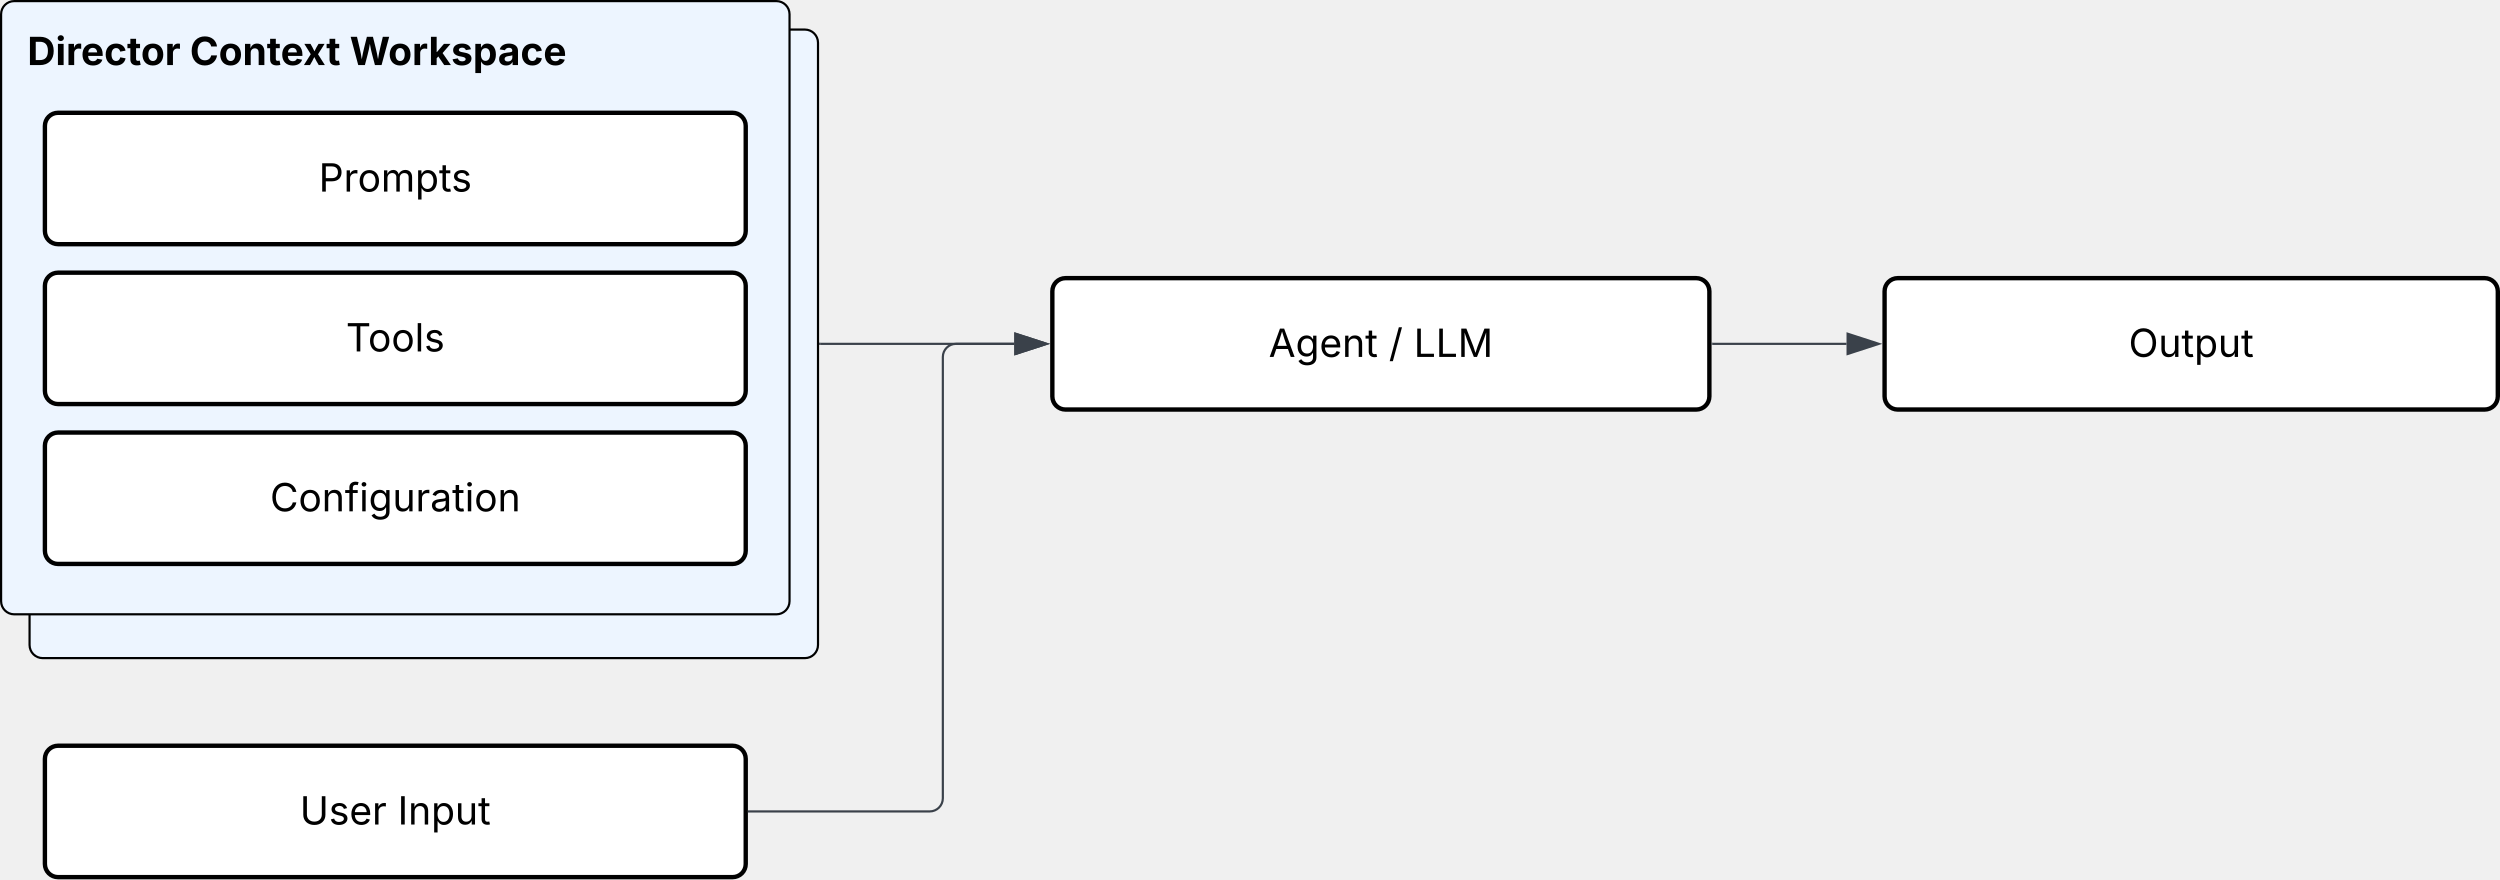
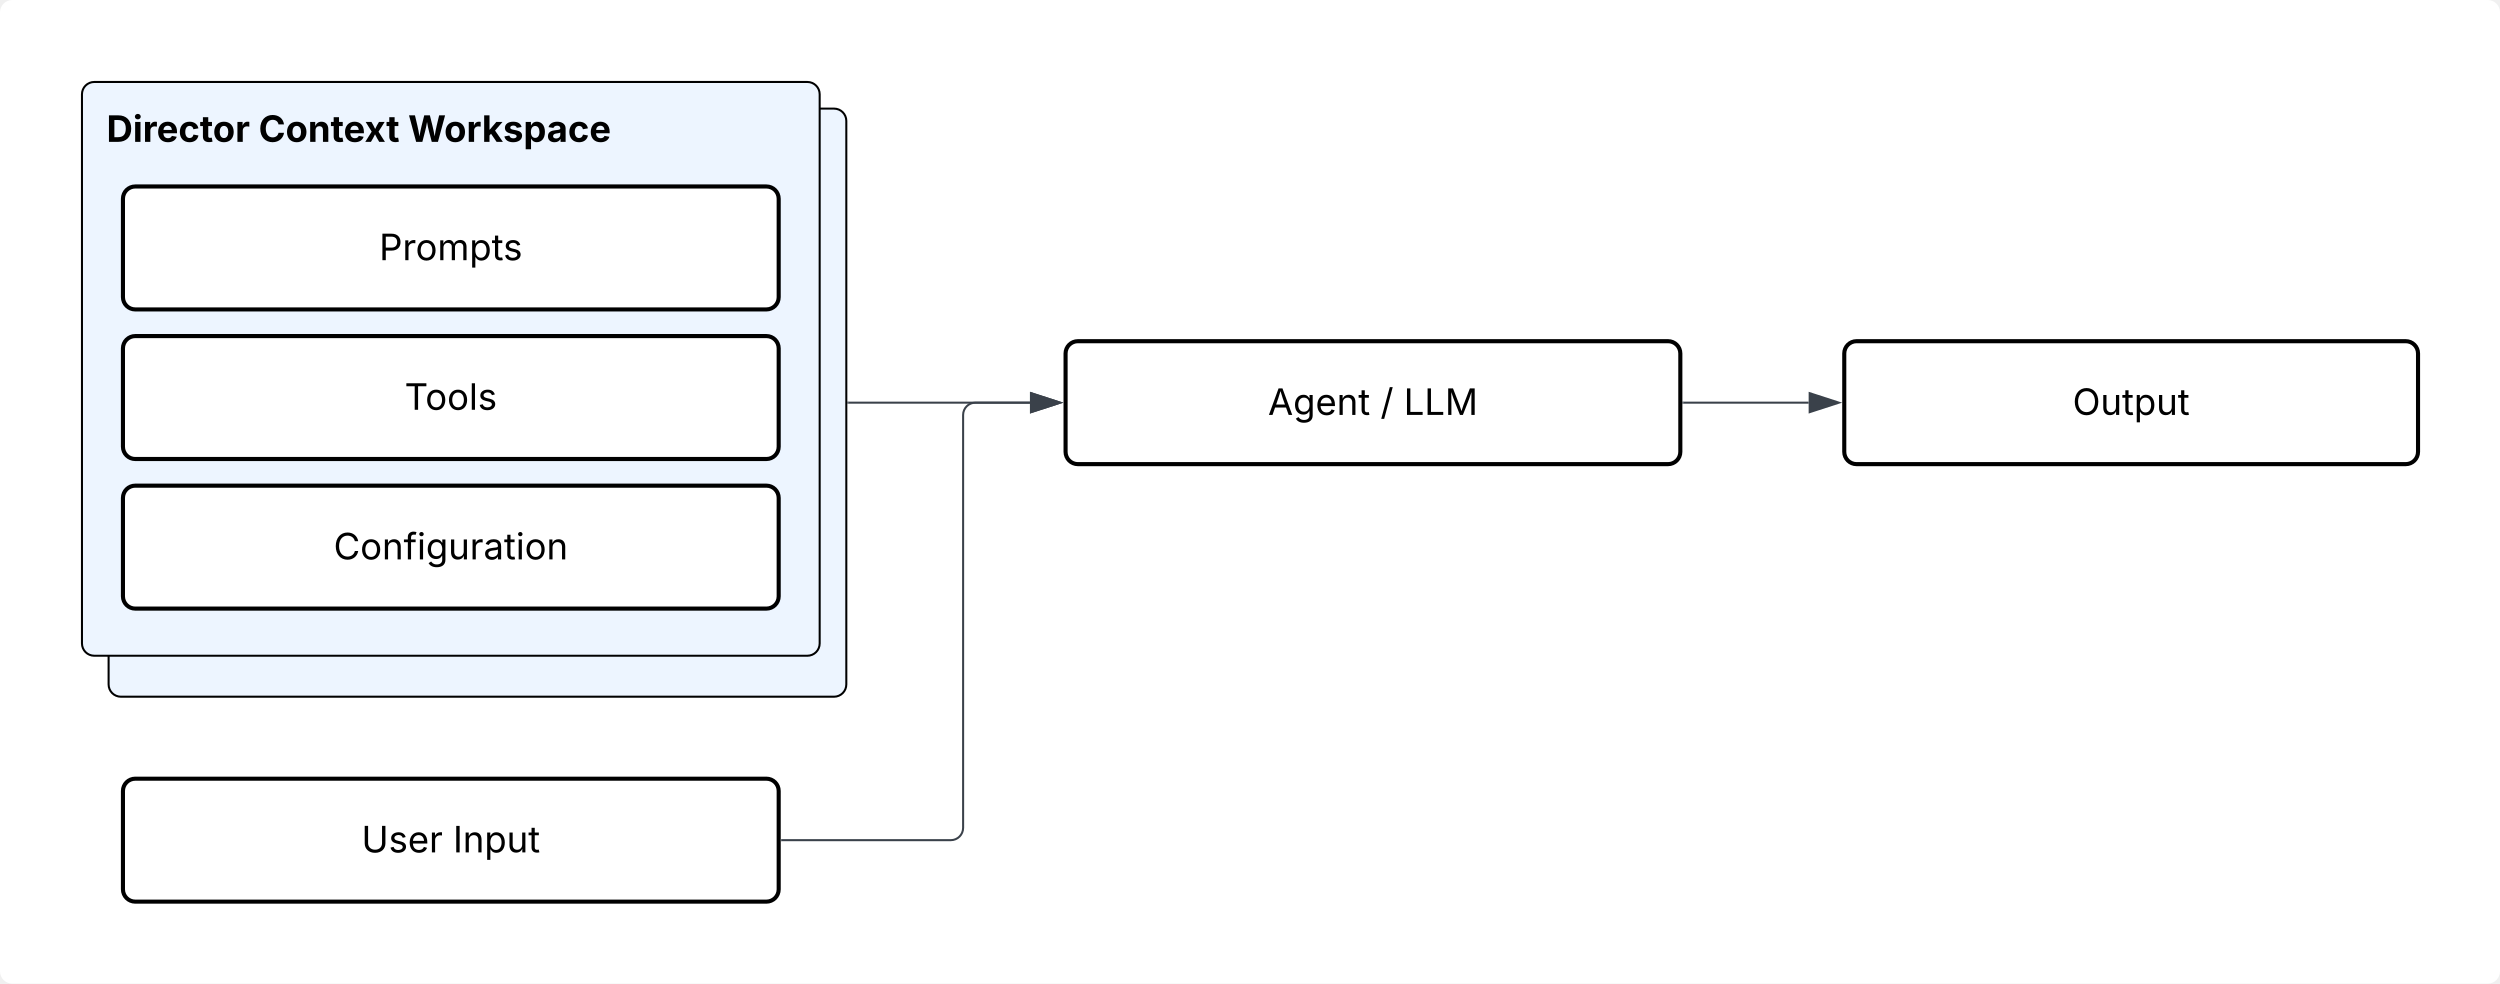
- <svg xmlns="http://www.w3.org/2000/svg" xmlns:ns1="lucid" xmlns:xlink="http://www.w3.org/1999/xlink" width="1141.5" height="401.5">
-   <g transform="translate(-1219.5 -719.5)" ns1:page-tab-id="0_0">
-     <path d="M1233 739a6 6 0 0 1 6-6h348a6 6 0 0 1 6 6v275a6 6 0 0 1-6 6h-348a6 6 0 0 1-6-6z" stroke="#000" fill="#edf5ff" />
-     <path d="M1700 852.5a6 6 0 0 1 6-6h288a6 6 0 0 1 6 6v48a6 6 0 0 1-6 6h-288a6 6 0 0 1-6-6z" stroke="#000" stroke-width="2" fill="#fff" />
-     <use xlink:href="#a" transform="matrix(1,0,0,1,1712,858.5) translate(86.78906 23.97222)" />
-     <use xlink:href="#b" transform="matrix(1,0,0,1,1712,858.5) translate(141.6415 23.97222)" />
-     <use xlink:href="#c" transform="matrix(1,0,0,1,1712,858.5) translate(153.0477 23.97222)" />
-     <path d="M1240 1066a6 6 0 0 1 6-6h308a6 6 0 0 1 6 6v48a6 6 0 0 1-6 6h-308a6 6 0 0 1-6-6z" stroke="#000" stroke-width="2" fill="#fff" />
-     <use xlink:href="#d" transform="matrix(1,0,0,1,1252,1072) translate(104.4193 23.97222)" />
-     <use xlink:href="#e" transform="matrix(1,0,0,1,1252,1072) translate(149.0894 23.97222)" />
-     <path d="M1220 726a6 6 0 0 1 6-6h348a6 6 0 0 1 6 6v268a6 6 0 0 1-6 6h-348a6 6 0 0 1-6-6z" stroke="#000" fill="#edf5ff" />
-     <use xlink:href="#f" transform="matrix(1,0,0,1,1232,732) translate(0 17.22222)" />
-     <use xlink:href="#g" transform="matrix(1,0,0,1,1232,732) translate(74.20139 17.22222)" />
-     <use xlink:href="#h" transform="matrix(1,0,0,1,1232,732) translate(147.1788 17.22222)" />
-     <path d="M1240 777a6 6 0 0 1 6-6h308a6 6 0 0 1 6 6v48a6 6 0 0 1-6 6h-308a6 6 0 0 1-6-6z" stroke="#000" stroke-width="2" fill="#fff" />
-     <use xlink:href="#i" transform="matrix(1,0,0,1,1252,783) translate(113.0521 23.97222)" />
-     <path d="M1240 850a6 6 0 0 1 6-6h308a6 6 0 0 1 6 6v48a6 6 0 0 1-6 6h-308a6 6 0 0 1-6-6z" stroke="#000" stroke-width="2" fill="#fff" />
-     <use xlink:href="#j" transform="matrix(1,0,0,1,1252,856) translate(125.4523 23.97222)" />
-     <path d="M1240 923a6 6 0 0 1 6-6h308a6 6 0 0 1 6 6v48a6 6 0 0 1-6 6h-308a6 6 0 0 1-6-6z" stroke="#000" stroke-width="2" fill="#fff" />
-     <use xlink:href="#k" transform="matrix(1,0,0,1,1252,929) translate(90.79514 23.97222)" />
-     <path d="M2080 852.5a6 6 0 0 1 6-6h268a6 6 0 0 1 6 6v48a6 6 0 0 1-6 6h-268a6 6 0 0 1-6-6z" stroke="#000" stroke-width="2" fill="#fff" />
-     <use xlink:href="#l" transform="matrix(1,0,0,1,2092,858.5) translate(99.43229 23.97222)" />
-     <path d="M1561.5 1090h82.5a6 6 0 0 0 6-6V882.5a6 6 0 0 1 6-6h26.62" stroke="#3a414a" fill="none" />
-     <path d="M1561.5 1090.47h-.5v-.94h.5z" stroke="#3a414a" stroke-width=".05" fill="#3a414a" />
-     <path d="M1697.38 876.5l-14.26 4.63v-9.26z" stroke="#3a414a" fill="#3a414a" />
-     <path d="M1594 876.5h88.62" stroke="#3a414a" fill="none" />
-     <path d="M1594 876.98h-.5V876h.5z" stroke="#3a414a" stroke-width=".05" fill="#3a414a" />
-     <path d="M1697.38 876.5l-14.26 4.63v-9.26z" stroke="#3a414a" fill="#3a414a" />
-     <path d="M2001.5 876.5h61.12" stroke="#3a414a" fill="none" />
-     <path d="M2001.5 876.98h-.5V876h.5z" stroke="#3a414a" stroke-width=".05" fill="#3a414a" />
-     <path d="M2077.38 876.5l-14.26 4.63v-9.26z" stroke="#3a414a" fill="#3a414a" />
+ <svg xmlns="http://www.w3.org/2000/svg" xmlns:ns1="lucid" xmlns:xlink="http://www.w3.org/1999/xlink" width="1220" height="480">
+   <g transform="translate(-1160 -680)" ns1:page-tab-id="0_0">
+     <path d="M1160 686a6 6 0 0 1 6-6h1208a6 6 0 0 1 6 6v468a6 6 0 0 1-6 6H1166a6 6 0 0 1-6-6z" fill="#fff" />
+     <path d="M1213 739a6 6 0 0 1 6-6h348a6 6 0 0 1 6 6v275a6 6 0 0 1-6 6h-348a6 6 0 0 1-6-6z" stroke="#000" fill="#edf5ff" />
+     <path d="M1680 852.5a6 6 0 0 1 6-6h288a6 6 0 0 1 6 6v48a6 6 0 0 1-6 6h-288a6 6 0 0 1-6-6z" stroke="#000" stroke-width="2" fill="#fff" />
+     <use xlink:href="#a" transform="matrix(1,0,0,1,1692,858.5) translate(86.78906 23.97222)" />
+     <use xlink:href="#b" transform="matrix(1,0,0,1,1692,858.5) translate(141.6415 23.97222)" />
+     <use xlink:href="#c" transform="matrix(1,0,0,1,1692,858.5) translate(153.0477 23.97222)" />
+     <path d="M1220 1066a6 6 0 0 1 6-6h308a6 6 0 0 1 6 6v48a6 6 0 0 1-6 6h-308a6 6 0 0 1-6-6z" stroke="#000" stroke-width="2" fill="#fff" />
+     <use xlink:href="#d" transform="matrix(1,0,0,1,1232,1072) translate(104.4193 23.97222)" />
+     <use xlink:href="#e" transform="matrix(1,0,0,1,1232,1072) translate(149.0894 23.97222)" />
+     <path d="M1200 726a6 6 0 0 1 6-6h348a6 6 0 0 1 6 6v268a6 6 0 0 1-6 6h-348a6 6 0 0 1-6-6z" stroke="#000" fill="#edf5ff" />
+     <use xlink:href="#f" transform="matrix(1,0,0,1,1212,732) translate(0 17.22222)" />
+     <use xlink:href="#g" transform="matrix(1,0,0,1,1212,732) translate(74.20139 17.22222)" />
+     <use xlink:href="#h" transform="matrix(1,0,0,1,1212,732) translate(147.1788 17.22222)" />
+     <path d="M1220 777a6 6 0 0 1 6-6h308a6 6 0 0 1 6 6v48a6 6 0 0 1-6 6h-308a6 6 0 0 1-6-6z" stroke="#000" stroke-width="2" fill="#fff" />
+     <use xlink:href="#i" transform="matrix(1,0,0,1,1232,783) translate(113.0521 23.97222)" />
+     <path d="M1220 850a6 6 0 0 1 6-6h308a6 6 0 0 1 6 6v48a6 6 0 0 1-6 6h-308a6 6 0 0 1-6-6z" stroke="#000" stroke-width="2" fill="#fff" />
+     <use xlink:href="#j" transform="matrix(1,0,0,1,1232,856) translate(125.4523 23.97222)" />
+     <path d="M1220 923a6 6 0 0 1 6-6h308a6 6 0 0 1 6 6v48a6 6 0 0 1-6 6h-308a6 6 0 0 1-6-6z" stroke="#000" stroke-width="2" fill="#fff" />
+     <use xlink:href="#k" transform="matrix(1,0,0,1,1232,929) translate(90.79514 23.97222)" />
+     <path d="M2060 852.5a6 6 0 0 1 6-6h268a6 6 0 0 1 6 6v48a6 6 0 0 1-6 6h-268a6 6 0 0 1-6-6z" stroke="#000" stroke-width="2" fill="#fff" />
+     <use xlink:href="#l" transform="matrix(1,0,0,1,2072,858.5) translate(99.43229 23.97222)" />
+     <path d="M1541.5 1090h82.5a6 6 0 0 0 6-6V882.5a6 6 0 0 1 6-6h26.62" stroke="#3a414a" fill="none" />
+     <path d="M1541.5 1090.47h-.5v-.94h.5z" stroke="#3a414a" stroke-width=".05" fill="#3a414a" />
+     <path d="M1677.38 876.5l-14.26 4.63v-9.26z" stroke="#3a414a" fill="#3a414a" />
+     <path d="M1574 876.5h88.62" stroke="#3a414a" fill="none" />
+     <path d="M1574 876.98h-.5V876h.5z" stroke="#3a414a" stroke-width=".05" fill="#3a414a" />
+     <path d="M1677.38 876.5l-14.26 4.63v-9.26z" stroke="#3a414a" fill="#3a414a" />
+     <path d="M1981.5 876.5h61.12" stroke="#3a414a" fill="none" />
+     <path d="M1981.5 876.98h-.5V876h.5z" stroke="#3a414a" stroke-width=".05" fill="#3a414a" />
+     <path d="M2057.38 876.5l-14.26 4.63v-9.26z" stroke="#3a414a" fill="#3a414a" />
    <defs>
      <path d="M52 0l541-1490h220L1361 0h-200l-149-416H398L254 0H52zm404-582h497c-103-290-145-390-251-756-108 377-145 460-246 756" id="m" />
      <path d="M611 442c-248 0-391-105-460-228l146-94c47 65 117 165 314 165 178 0 307-82 307-266v-224h-17C863-141 792-18 576-18c-268 0-472-195-472-546 0-346 197-568 476-568 216 0 288 133 326 193h17v-179h175V29c0 289-215 413-487 413zm-5-620c203 0 314-146 314-390 0-237-108-403-314-403-213 0-319 180-319 403 0 230 109 390 319 390" id="n" />
      <path d="M628 24c-324 0-524-230-524-574 0-343 198-582 503-582 237 0 487 146 487 559v75H286c9 234 145 362 343 362 132 0 231-58 273-172l174 48C1024-91 857 24 628 24zM287-650h624c-17-190-120-322-304-322-192 0-309 151-320 322" id="o" />
      <path d="M338-670V0H158v-1118h173l1 207c72-158 192-221 342-221 226 0 378 139 378 422V0H872v-695c0-172-96-275-252-275-161 0-282 109-282 300" id="p" />
      <path d="M598-1118v154H368v674c0 100 37 144 132 144 23 0 62-6 92-12L629-6c-37 13-88 20-134 20-193 0-307-107-307-290v-688H20v-154h168v-266h180v266h230" id="q" />
      <g id="a">
        <use transform="matrix(0.008680556,0,0,0.008680556,0,0)" xlink:href="#m" />
        <use transform="matrix(0.008680556,0,0,0.008680556,12.26562,0)" xlink:href="#n" />
        <use transform="matrix(0.008680556,0,0,0.008680556,23.1684,0)" xlink:href="#o" />
        <use transform="matrix(0.008680556,0,0,0.008680556,33.53299,0)" xlink:href="#p" />
        <use transform="matrix(0.008680556,0,0,0.008680556,44.03646,0)" xlink:href="#q" />
      </g>
      <path d="M692-1560L212 224H46l480-1784h166" id="r" />
      <use transform="matrix(0.008680556,0,0,0.008680556,0,0)" xlink:href="#r" id="b" />
      <path d="M180 0v-1490h190v1322h690V0H180" id="s" />
      <path d="M180 0v-1490h270l367 940c28 72 75 218 110 339 35-117 81-264 110-339l362-940h271V0h-187c2-448-5-837 7-1287-157 497-311 829-483 1287H842C666-458 514-784 354-1284c12 438 5 843 7 1284H180" id="t" />
      <g id="c">
        <use transform="matrix(0.008680556,0,0,0.008680556,0,0)" xlink:href="#s" />
        <use transform="matrix(0.008680556,0,0,0.008680556,10.05208,0)" xlink:href="#s" />
        <use transform="matrix(0.008680556,0,0,0.008680556,20.10417,0)" xlink:href="#t" />
      </g>
      <path d="M763 24c-353 0-583-224-583-531v-983h190v968c0 214 149 370 393 370 243 0 391-156 391-370v-968h190v983c0 307-230 531-581 531" id="u" />
      <path d="M538 24C308 24 148-78 108-271l171-41c32 123 123 178 257 178 156 0 256-77 256-169 0-77-54-128-164-154l-186-44c-203-48-300-148-300-305 0-192 176-326 414-326 230 0 351 112 402 269l-163 42c-31-80-94-158-238-158-133 0-233 69-233 162 0 83 57 129 188 160l169 40c203 48 298 149 298 302 0 196-179 339-441 339" id="v" />
      <path d="M158 0v-1118h174v172h12c41-113 157-188 290-188 26 0 70 2 91 3v181c-11-2-60-10-108-10-161 0-279 109-279 260V0H158" id="w" />
      <g id="d">
        <use transform="matrix(0.008680556,0,0,0.008680556,0,0)" xlink:href="#u" />
        <use transform="matrix(0.008680556,0,0,0.008680556,13.22917,0)" xlink:href="#v" />
        <use transform="matrix(0.008680556,0,0,0.008680556,22.61285,0)" xlink:href="#o" />
        <use transform="matrix(0.008680556,0,0,0.008680556,32.97743,0)" xlink:href="#w" />
      </g>
      <path d="M370-1490V0H180v-1490h190" id="x" />
      <path d="M158 418v-1536h174v179h20c37-59 106-193 324-193 279 0 474 222 474 576 0 356-194 580-473 580-213 0-288-135-325-197h-14v591H158zm492-555c209 0 317-186 317-421 0-232-105-413-317-413-206 0-314 166-314 413 0 249 111 421 314 421" id="y" />
      <path d="M537 14c-226 0-379-139-379-422v-710h180v695c0 172 97 275 253 275 160 0 281-109 281-300v-670h181V0H879v-209C806-46 684 14 537 14" id="z" />
      <g id="e">
        <use transform="matrix(0.008680556,0,0,0.008680556,0,0)" xlink:href="#x" />
        <use transform="matrix(0.008680556,0,0,0.008680556,4.774306,0)" xlink:href="#p" />
        <use transform="matrix(0.008680556,0,0,0.008680556,15.27778,0)" xlink:href="#y" />
        <use transform="matrix(0.008680556,0,0,0.008680556,26.16319,0)" xlink:href="#z" />
        <use transform="matrix(0.008680556,0,0,0.008680556,36.67535,0)" xlink:href="#q" />
      </g>
      <path d="M659 0H135v-1490h529c448 0 721 280 721 744 0 466-273 746-726 746zM440-263h204c287 0 437-148 437-483 0-333-150-481-435-481H440v964" id="A" />
      <path d="M128 0v-1118h300V0H128zm150-1264c-91 0-165-68-165-154 0-85 74-154 165-154 90 0 165 69 165 154 0 86-75 154-165 154" id="B" />
      <path d="M128 0v-1118h290v195h12c54-169 184-238 367-200v268c-27-8-86-15-130-15-138 0-239 95-239 234V0H128" id="C" />
      <path d="M633 22C291 22 81-200 81-553c0-345 210-579 537-579 292 0 525 185 525 567v84H378c7 183 109 277 260 277 105 0 184-46 216-132l272 51C1071-99 893 22 633 22zM380-669h474c-15-146-94-237-233-237-143 0-229 99-241 237" id="D" />
      <path d="M628 22C291 22 81-210 81-554c0-346 210-578 547-578 265 0 455 142 497 372l-279 52c-25-116-99-188-215-188-160 0-244 139-244 341 0 200 84 341 244 341 116 0 193-74 217-195l279 51C1085-123 896 22 628 22" id="E" />
      <path d="M683-1118v229H474v562c0 71 29 104 102 104 23 0 73-7 95-13l43 225C647 9 580 16 520 16 296 16 174-96 174-301v-588H20v-229h154v-266h300v266h209" id="F" />
      <path d="M628 22C291 22 81-210 81-554c0-346 210-578 547-578 336 0 547 232 547 578 0 344-211 576-547 576zm0-236c160 0 242-146 242-341 0-197-82-341-242-341S387-753 387-555c0 195 81 341 241 341" id="G" />
      <g id="f">
        <use transform="matrix(0.008680556,0,0,0.008680556,0,0)" xlink:href="#A" />
        <use transform="matrix(0.008680556,0,0,0.008680556,12.83854,0)" xlink:href="#B" />
        <use transform="matrix(0.008680556,0,0,0.008680556,17.65625,0)" xlink:href="#C" />
        <use transform="matrix(0.008680556,0,0,0.008680556,24.46181,0)" xlink:href="#D" />
        <use transform="matrix(0.008680556,0,0,0.008680556,35.05208,0)" xlink:href="#E" />
        <use transform="matrix(0.008680556,0,0,0.008680556,45.51215,0)" xlink:href="#F" />
        <use transform="matrix(0.008680556,0,0,0.008680556,51.84896,0)" xlink:href="#G" />
        <use transform="matrix(0.008680556,0,0,0.008680556,62.75174,0)" xlink:href="#C" />
      </g>
      <path d="M786 20C389 20 94-260 94-744c0-487 299-766 692-766 339 0 597 194 641 529h-309c-28-162-156-258-326-258-233 0-388 179-388 495 0 323 157 493 387 493 170 0 298-97 328-259h309c-34 277-266 530-642 530" id="H" />
      <path d="M428-647V0H128v-1118h283l4 231c63-156 176-245 348-245 232 0 384 159 384 421V0H847v-659c0-139-76-222-202-222-128 0-217 86-217 234" id="I" />
      <path d="M42 0l360-574-338-544h324c72 124 151 261 209 394 58-134 140-271 215-394h318L785-570 1146 0H824c-79-136-169-280-234-425C528-278 439-134 360 0H42" id="J" />
      <g id="g">
        <use transform="matrix(0.008680556,0,0,0.008680556,0,0)" xlink:href="#H" />
        <use transform="matrix(0.008680556,0,0,0.008680556,13.15104,0)" xlink:href="#G" />
        <use transform="matrix(0.008680556,0,0,0.008680556,24.05382,0)" xlink:href="#I" />
        <use transform="matrix(0.008680556,0,0,0.008680556,35.12153,0)" xlink:href="#F" />
        <use transform="matrix(0.008680556,0,0,0.008680556,41.45833,0)" xlink:href="#D" />
        <use transform="matrix(0.008680556,0,0,0.008680556,51.69271,0)" xlink:href="#J" />
        <use transform="matrix(0.008680556,0,0,0.008680556,62.25694,0)" xlink:href="#F" />
      </g>
      <path d="M449 0L49-1490h333c89 395 194 758 253 1185 65-426 176-790 269-1185h317c93 394 201 758 268 1181 60-425 164-788 253-1181h334L1675 0h-348c-90-376-204-711-266-1118C1004-714 886-373 798 0H449" id="K" />
      <path d="M128 0v-1490h300v802h17l366-430h347L740-633 1179 0H826L514-456l-86 97V0H128" id="L" />
      <path d="M572 22C302 22 117-98 78-306l279-48c29 105 101 156 224 156 114 0 185-48 185-115 0-118-228-130-337-155-215-49-322-150-322-317 0-215 187-347 470-347 265 0 424 116 466 298l-266 47c-24-76-87-130-196-130-98 0-174 46-174 113 0 56 38 95 144 117l201 40c216 44 320 143 320 302 0 220-207 367-500 367" id="M" />
      <path d="M128 418v-1536h295v188h14c41-89 129-202 319-202 248 0 453 193 453 575 0 372-197 576-455 576-183 0-275-108-317-198h-9v597H128zm534-640c156 0 240-139 240-336 0-196-83-334-240-334-154 0-241 131-241 334 0 202 88 336 241 336" id="N" />
      <path d="M440 22C227 22 68-92 68-313c0-250 202-322 422-343 195-21 271-24 271-105 0-95-63-149-175-149-116 0-187 57-211 129l-275-46c57-194 237-305 487-305 240 0 474 108 474 379V0H777v-155h-10C713-51 605 22 440 22zm85-211c140 0 238-93 238-211v-121c-37 26-156 42-222 51-111 16-185 59-185 149 0 87 70 132 169 132" id="O" />
      <g id="h">
        <use transform="matrix(0.008680556,0,0,0.008680556,0,0)" xlink:href="#K" />
        <use transform="matrix(0.008680556,0,0,0.008680556,17.56076,0)" xlink:href="#G" />
        <use transform="matrix(0.008680556,0,0,0.008680556,28.46354,0)" xlink:href="#C" />
        <use transform="matrix(0.008680556,0,0,0.008680556,35.9809,0)" xlink:href="#L" />
        <use transform="matrix(0.008680556,0,0,0.008680556,46.2934,0)" xlink:href="#M" />
        <use transform="matrix(0.008680556,0,0,0.008680556,56.25,0)" xlink:href="#N" />
        <use transform="matrix(0.008680556,0,0,0.008680556,67.63021,0)" xlink:href="#O" />
        <use transform="matrix(0.008680556,0,0,0.008680556,77.95139,0)" xlink:href="#E" />
        <use transform="matrix(0.008680556,0,0,0.008680556,88.41146,0)" xlink:href="#D" />
      </g>
      <path d="M180 0v-1490h510c348 0 508 209 508 474 0 266-160 477-507 477H370V0H180zm190-706h312c236 0 327-133 327-310 0-176-91-307-329-307H370v617" id="P" />
      <path d="M613 24c-304 0-509-231-509-576 0-350 205-580 509-580 305 0 511 230 511 580 0 345-206 576-511 576zm0-161c226 0 329-195 329-415 0-222-103-419-329-419-223 0-326 196-326 419 0 220 103 415 326 415" id="Q" />
      <path d="M158 0v-1118h175l1 205c55-151 181-225 313-225 147 0 245 90 285 228 53-141 190-228 352-228 194 0 352 125 352 384V0h-181v-749c0-161-105-225-225-225-151 0-243 103-243 244V0H807v-767c0-124-93-207-219-207-131 0-250 92-250 270V0H158" id="R" />
      <g id="i">
        <use transform="matrix(0.008680556,0,0,0.008680556,0,0)" xlink:href="#P" />
        <use transform="matrix(0.008680556,0,0,0.008680556,11.35417,0)" xlink:href="#w" />
        <use transform="matrix(0.008680556,0,0,0.008680556,17.75174,0)" xlink:href="#Q" />
        <use transform="matrix(0.008680556,0,0,0.008680556,28.41146,0)" xlink:href="#R" />
        <use transform="matrix(0.008680556,0,0,0.008680556,43.98438,0)" xlink:href="#y" />
        <use transform="matrix(0.008680556,0,0,0.008680556,54.86979,0)" xlink:href="#q" />
        <use transform="matrix(0.008680556,0,0,0.008680556,60.51215,0)" xlink:href="#v" />
      </g>
      <path d="M98-1322v-168h1126v168H757V0H567v-1322H98" id="S" />
      <path d="M338-1490V0H158v-1490h180" id="T" />
      <g id="j">
        <use transform="matrix(0.008680556,0,0,0.008680556,0,0)" xlink:href="#S" />
        <use transform="matrix(0.008680556,0,0,0.008680556,10.08681,0)" xlink:href="#Q" />
        <use transform="matrix(0.008680556,0,0,0.008680556,20.74653,0)" xlink:href="#Q" />
        <use transform="matrix(0.008680556,0,0,0.008680556,31.40625,0)" xlink:href="#T" />
        <use transform="matrix(0.008680556,0,0,0.008680556,35.71181,0)" xlink:href="#v" />
      </g>
      <path d="M783 20c-382 0-661-292-661-764 0-473 279-766 661-766 302 0 548 182 601 489h-190c-42-204-217-313-411-313-268 0-476 208-476 590 0 381 209 588 476 588 195 0 369-110 411-313h190c-52 303-296 489-601 489" id="U" />
      <path d="M678-1118v154H420V0H240v-964H20v-154h220v-149c0-194 155-293 318-293 85 0 141 18 168 30l-50 154c-19-6-47-17-97-17-111 0-159 58-159 166v109h258" id="V" />
      <path d="M158 0v-1118h180V0H158zm91-1301c-68 0-125-53-125-119s57-119 125-119c69 0 126 53 126 119s-57 119-126 119" id="W" />
      <path d="M471 26C259 26 90-98 90-318c0-256 228-303 435-329 202-27 287-16 287-108 0-139-79-219-234-219-161 0-248 86-283 164l-173-57c86-203 278-265 451-265 150 0 419 46 419 395V0H815v-152h-12C765-73 660 26 471 26zm31-159c199 0 310-134 310-271v-155c-30 35-226 55-295 64-131 17-246 59-246 186 0 116 97 176 231 176" id="X" />
      <g id="k">
        <use transform="matrix(0.008680556,0,0,0.008680556,0,0)" xlink:href="#U" />
        <use transform="matrix(0.008680556,0,0,0.008680556,12.98611,0)" xlink:href="#Q" />
        <use transform="matrix(0.008680556,0,0,0.008680556,23.64583,0)" xlink:href="#p" />
        <use transform="matrix(0.008680556,0,0,0.008680556,34.14931,0)" xlink:href="#V" />
        <use transform="matrix(0.008680556,0,0,0.008680556,40.72917,0)" xlink:href="#W" />
        <use transform="matrix(0.008680556,0,0,0.008680556,45.03472,0)" xlink:href="#n" />
        <use transform="matrix(0.008680556,0,0,0.008680556,55.9375,0)" xlink:href="#z" />
        <use transform="matrix(0.008680556,0,0,0.008680556,66.44965,0)" xlink:href="#w" />
        <use transform="matrix(0.008680556,0,0,0.008680556,73.14236,0)" xlink:href="#X" />
        <use transform="matrix(0.008680556,0,0,0.008680556,83.125,0)" xlink:href="#q" />
        <use transform="matrix(0.008680556,0,0,0.008680556,88.94097,0)" xlink:href="#W" />
        <use transform="matrix(0.008680556,0,0,0.008680556,93.24653,0)" xlink:href="#Q" />
        <use transform="matrix(0.008680556,0,0,0.008680556,103.9063,0)" xlink:href="#p" />
      </g>
      <path d="M784 20c-382 0-662-292-662-764 0-473 280-766 662-766s660 293 660 766c0 472-278 764-660 764zm0-176c266 0 475-207 475-588 0-383-209-590-475-590-268 0-477 208-477 590 0 380 209 588 477 588" id="Y" />
      <g id="l">
        <use transform="matrix(0.008680556,0,0,0.008680556,0,0)" xlink:href="#Y" />
        <use transform="matrix(0.008680556,0,0,0.008680556,13.59375,0)" xlink:href="#z" />
        <use transform="matrix(0.008680556,0,0,0.008680556,24.1059,0)" xlink:href="#q" />
        <use transform="matrix(0.008680556,0,0,0.008680556,29.92188,0)" xlink:href="#y" />
        <use transform="matrix(0.008680556,0,0,0.008680556,40.80729,0)" xlink:href="#z" />
        <use transform="matrix(0.008680556,0,0,0.008680556,51.31944,0)" xlink:href="#q" />
      </g>
    </defs>
  </g>
</svg>
